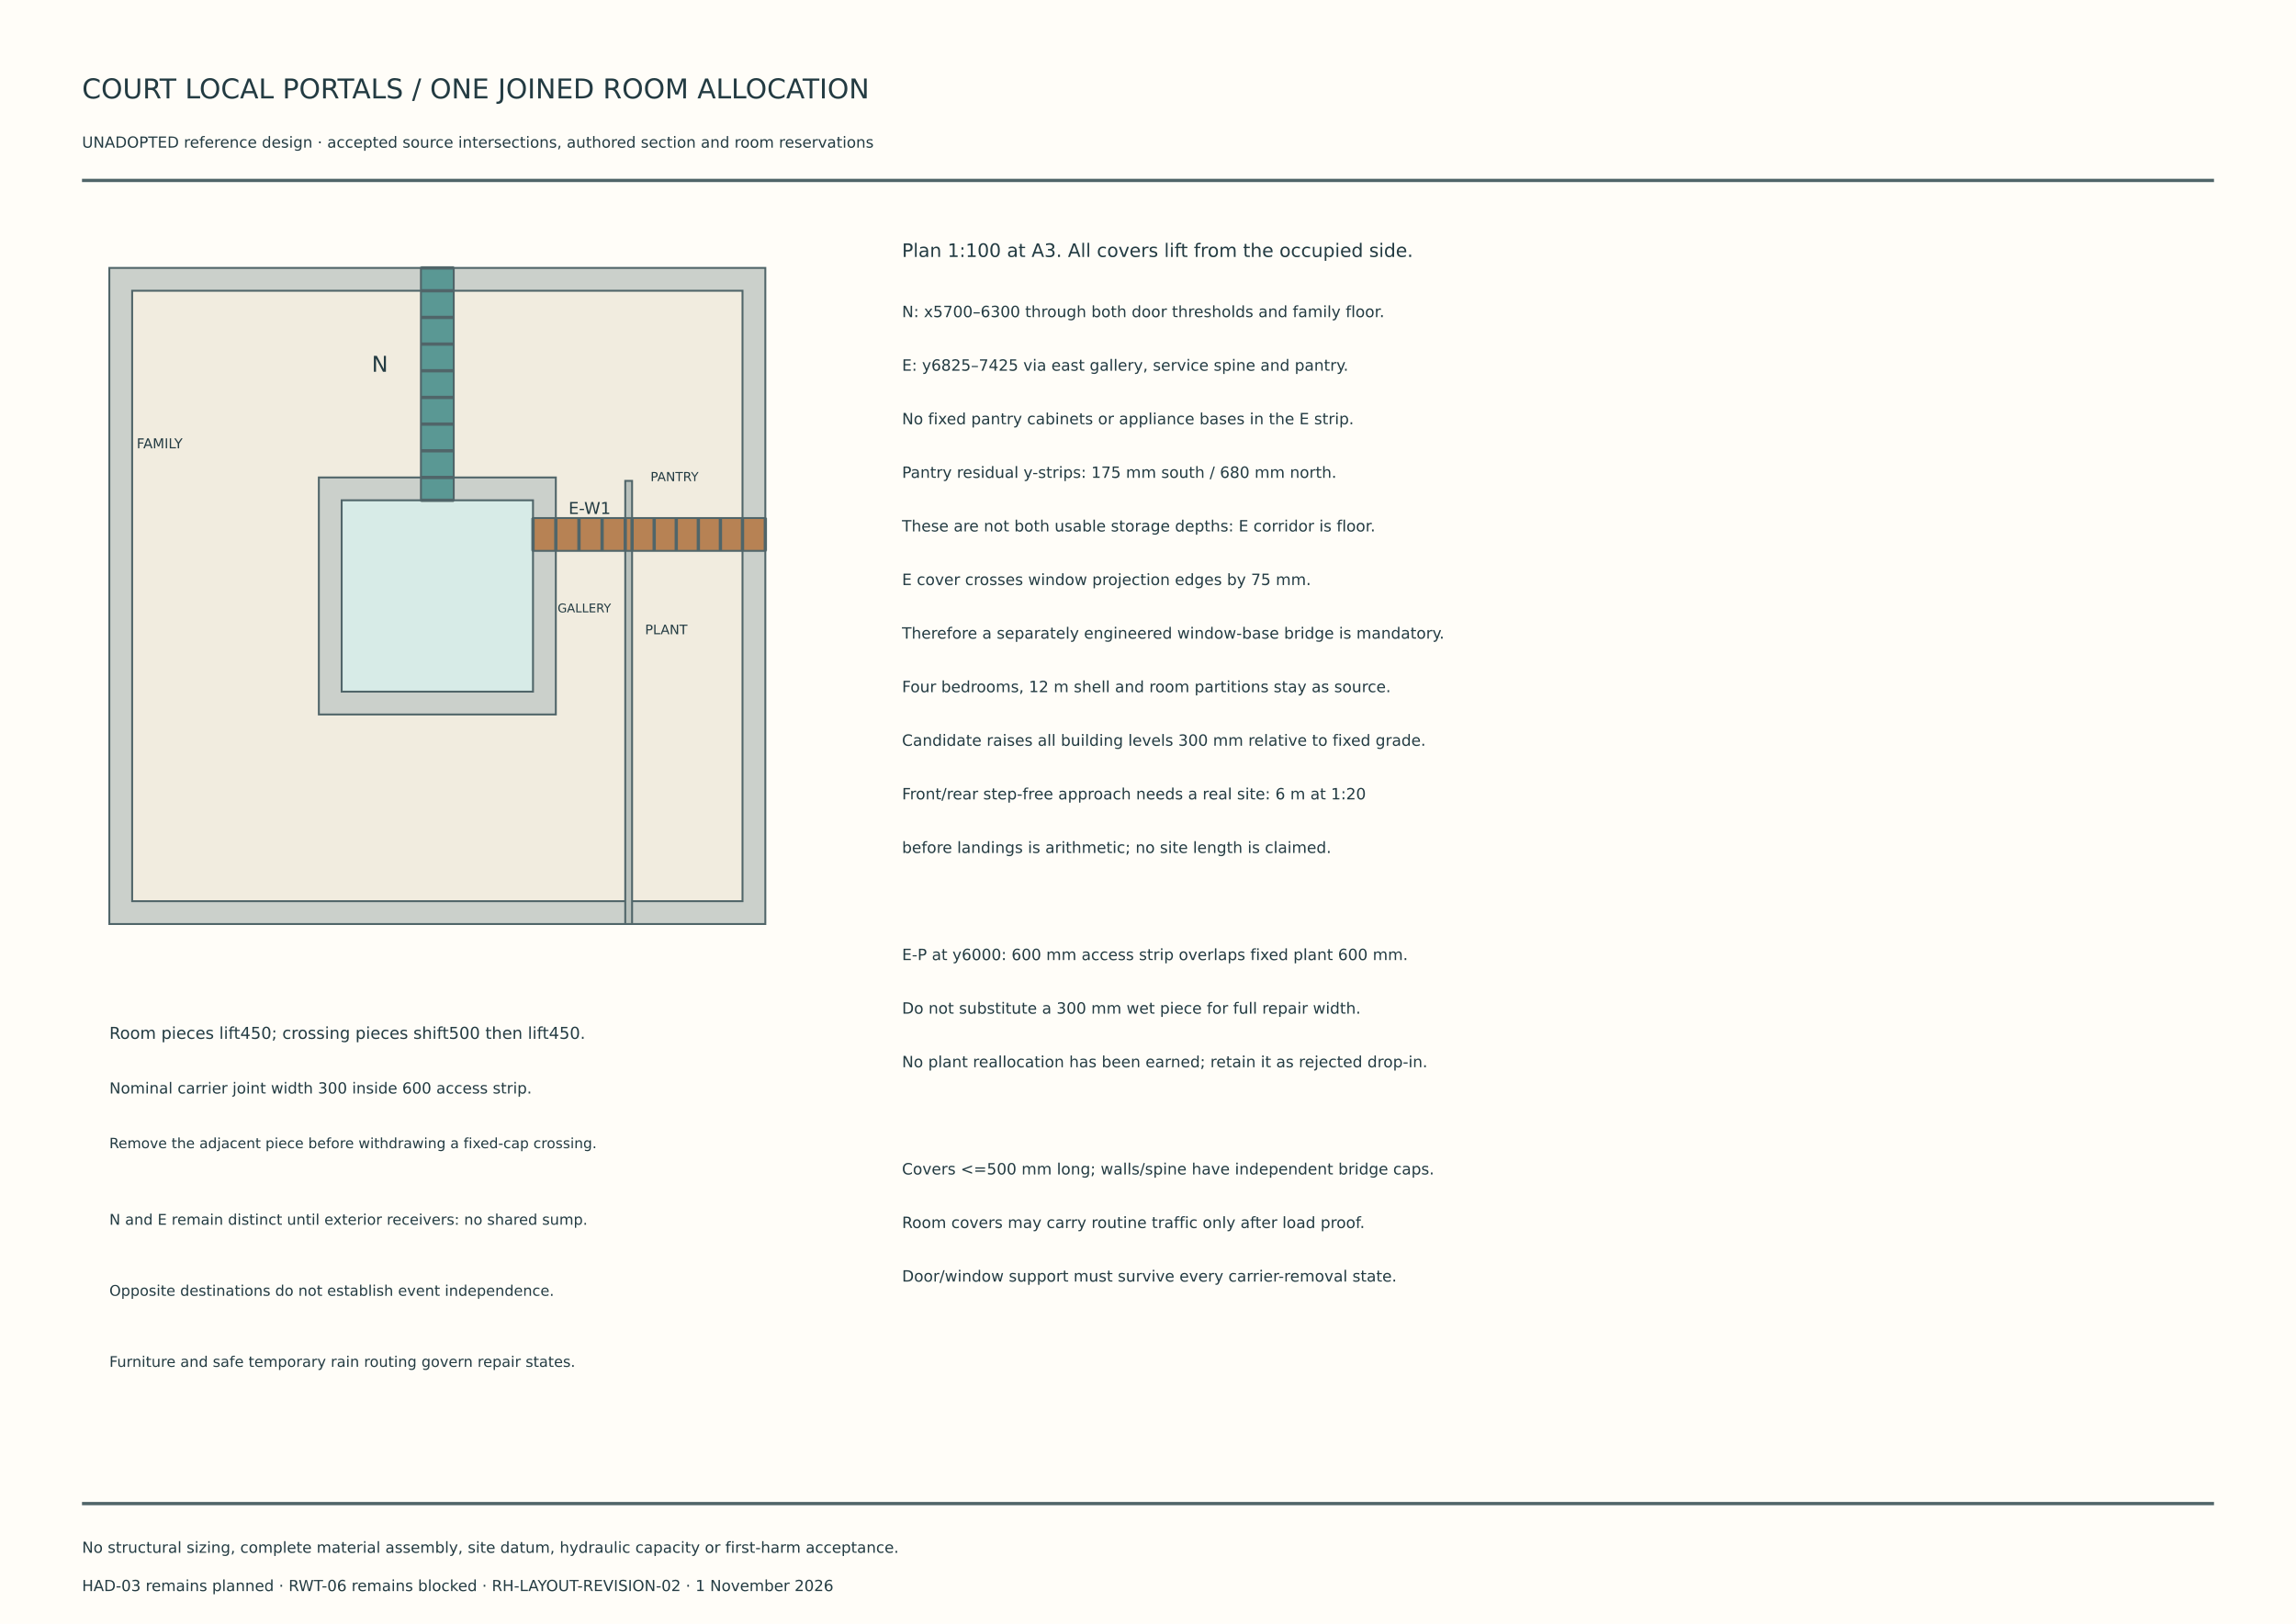
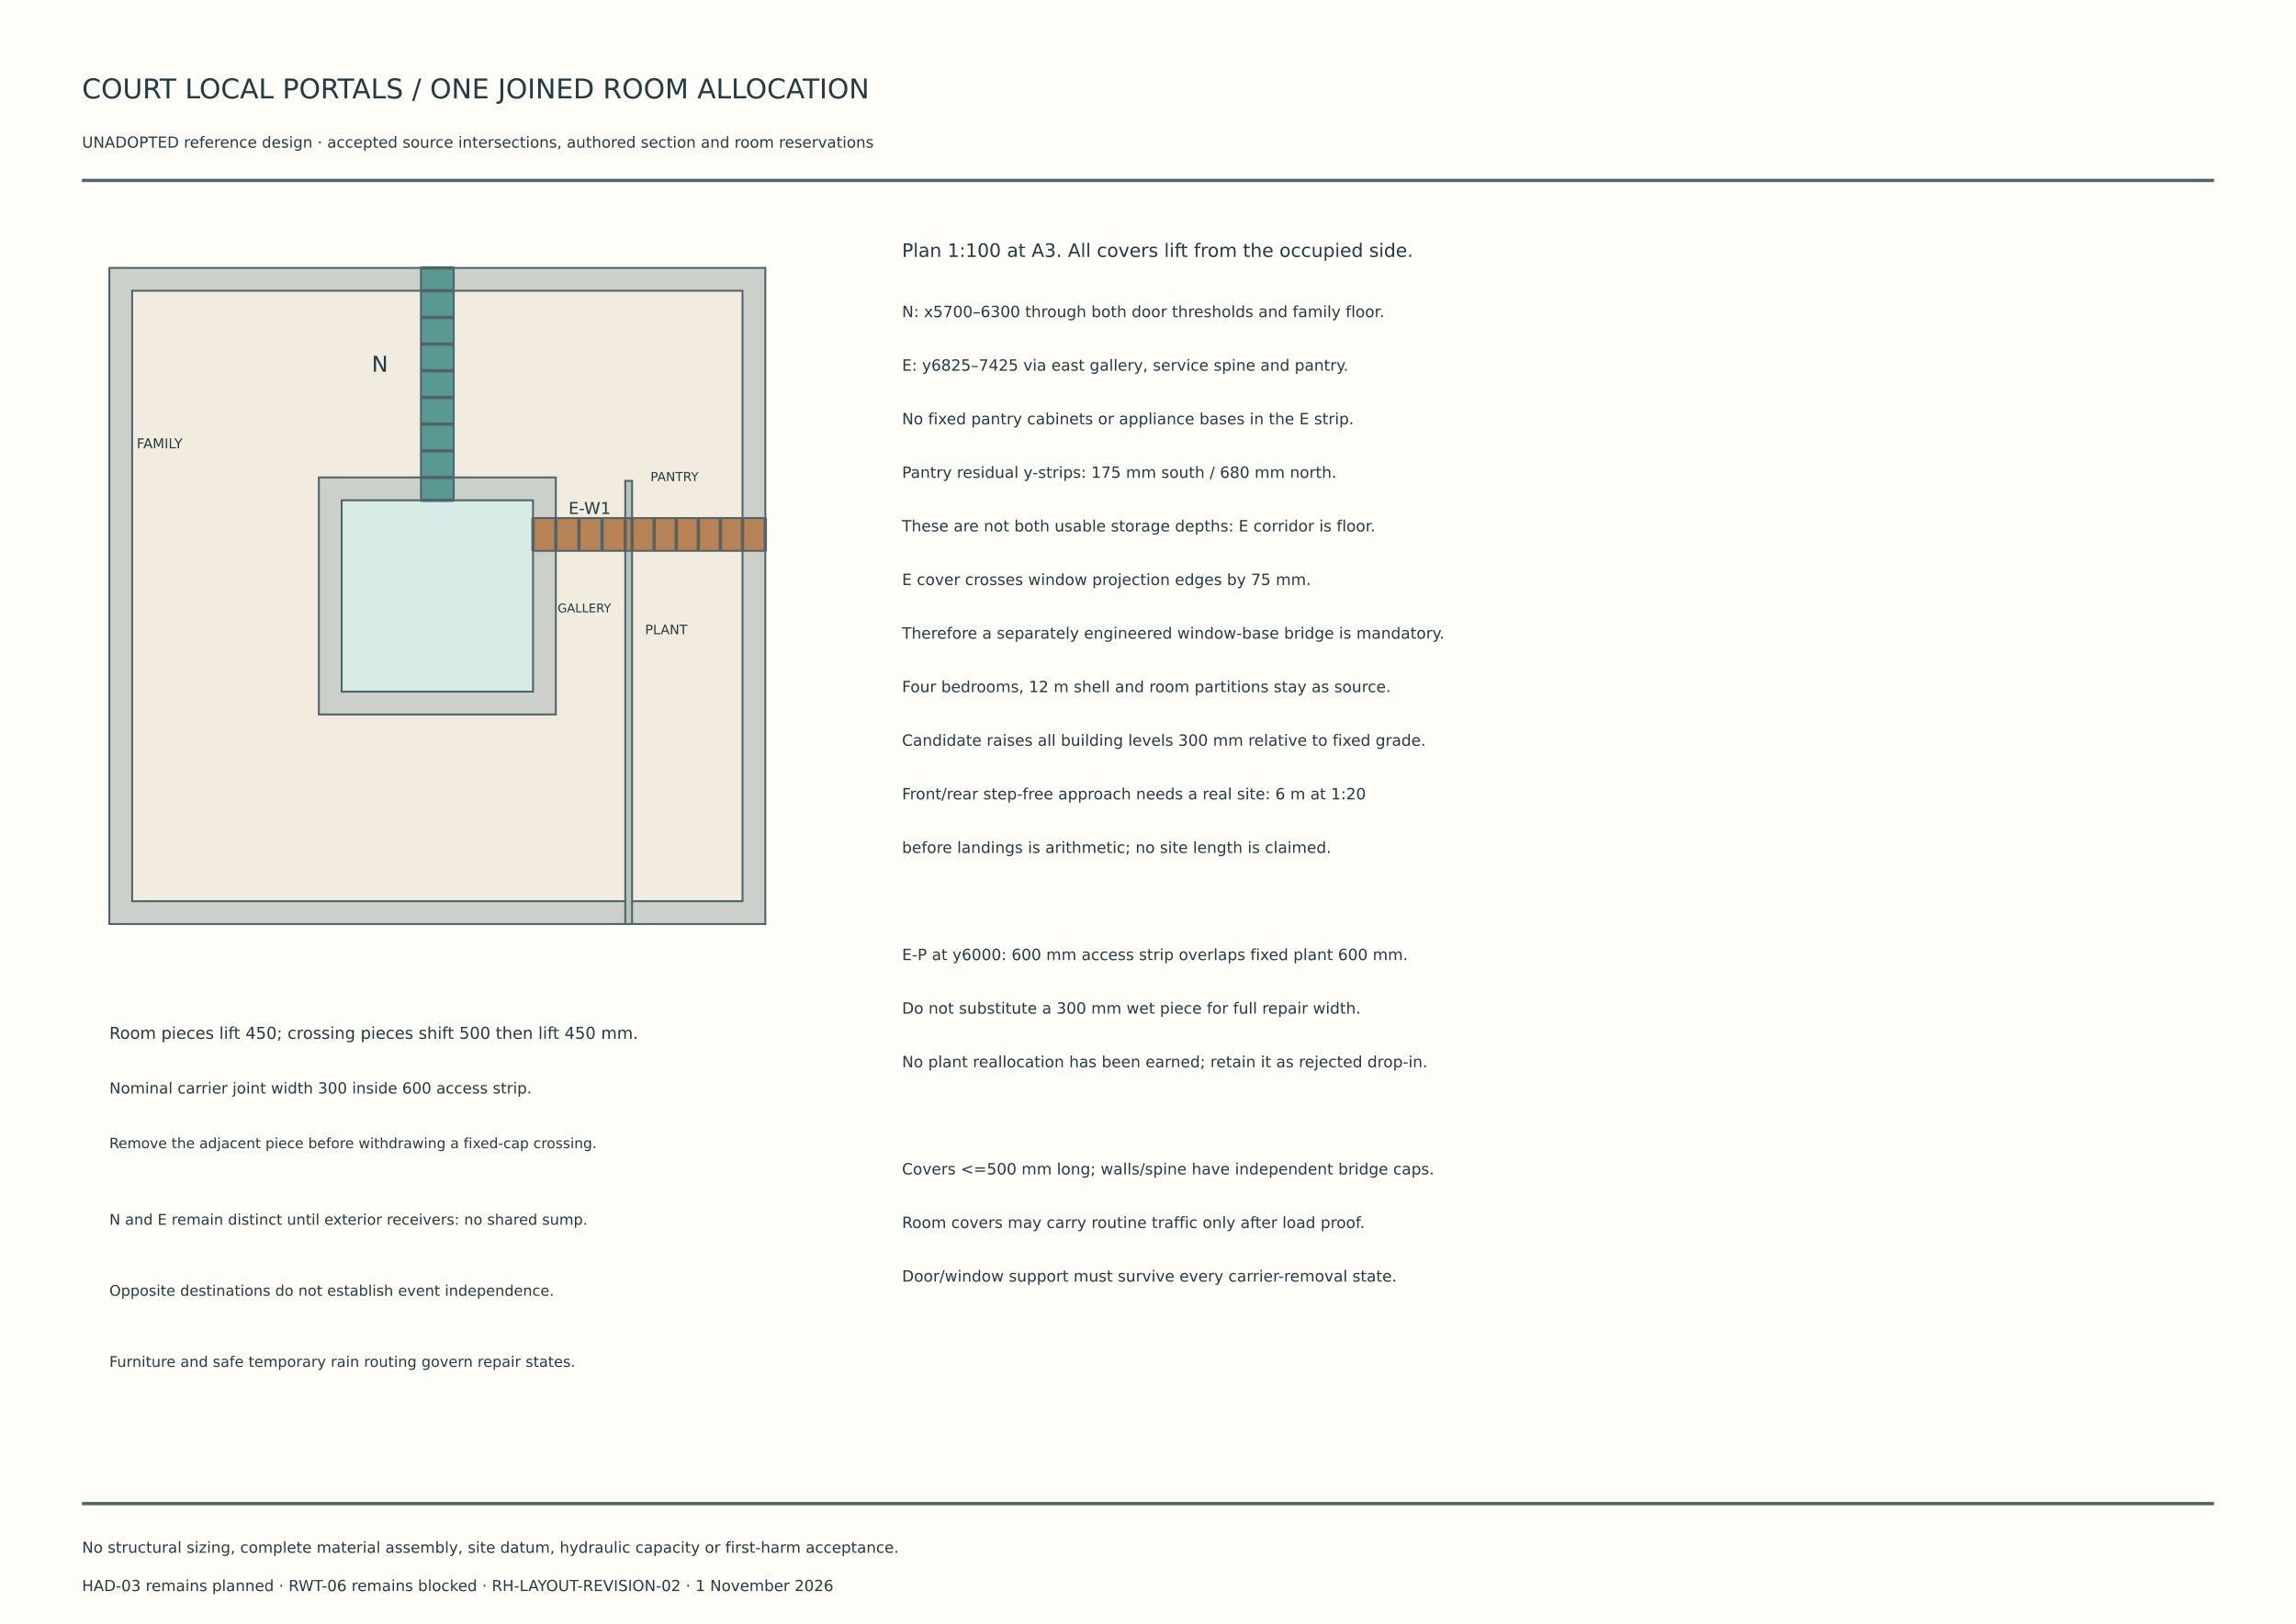
<svg xmlns="http://www.w3.org/2000/svg" width="420mm" height="297mm" viewBox="0 0 420 297" role="img" aria-label="COURT LOCAL PORTALS / ONE JOINED ROOM ALLOCATION">
  <rect width="420" height="297" fill="#fffdf8" />
  <text x="15" y="18" font-family="DejaVu Sans,Arial,sans-serif" font-size="5" fill="#233b42">COURT LOCAL PORTALS / ONE JOINED ROOM ALLOCATION</text>
  <text x="15" y="27" font-family="DejaVu Sans,Arial,sans-serif" font-size="2.8" fill="#233b42">UNADOPTED reference design · accepted source intersections, authored section and room reservations</text>
  <path d="M15 33L405 33" stroke="#506569" stroke-width=".6" fill="none" />
  <rect x="20" y="49" width="120" height="120" fill="#cbd0cb" stroke="#506569" stroke-width=".35" />
  <rect x="24.175" y="53.175" width="111.65" height="111.65" fill="#f1ecdf" stroke="#506569" stroke-width=".35" />
  <rect x="58.325" y="87.325" width="43.35" height="43.35" fill="#cbd0cb" stroke="#506569" stroke-width=".35" />
  <rect x="62.5" y="91.5" width="35" height="35" fill="#d7ebe7" stroke="#506569" stroke-width=".35" />
  <rect x="114.375" y="87.95" width="1.25" height="81.05" fill="#b9c1bc" stroke="#506569" stroke-width=".35" />
  <rect x="77" y="49" width="6" height="42.5" fill="#5a9894" stroke="#506569" stroke-width=".35" />
  <path d="M77 91.5L83 91.5" stroke="#506569" stroke-width=".6" fill="none" />
  <path d="M77 87.325L83 87.325" stroke="#506569" stroke-width=".6" fill="none" />
  <path d="M77 82.446L83 82.446" stroke="#506569" stroke-width=".6" fill="none" />
  <path d="M77 77.568L83 77.568" stroke="#506569" stroke-width=".6" fill="none" />
  <path d="M77 72.689L83 72.689" stroke="#506569" stroke-width=".6" fill="none" />
  <path d="M77 67.811L83 67.811" stroke="#506569" stroke-width=".6" fill="none" />
  <path d="M77 62.932L83 62.932" stroke="#506569" stroke-width=".6" fill="none" />
  <path d="M77 58.054L83 58.054" stroke="#506569" stroke-width=".6" fill="none" />
  <path d="M77 53.175L83 53.175" stroke="#506569" stroke-width=".6" fill="none" />
  <path d="M77 49L83 49" stroke="#506569" stroke-width=".6" fill="none" />
  <rect x="97.5" y="94.75" width="42.5" height="6" fill="#b78254" stroke="#506569" stroke-width=".35" />
  <path d="M97.5 100.75L97.5 94.75" stroke="#506569" stroke-width=".6" fill="none" />
  <path d="M101.675 100.75L101.675 94.75" stroke="#506569" stroke-width=".6" fill="none" />
  <path d="M105.908 100.75L105.908 94.75" stroke="#506569" stroke-width=".6" fill="none" />
  <path d="M110.142 100.75L110.142 94.75" stroke="#506569" stroke-width=".6" fill="none" />
  <path d="M114.375 100.75L114.375 94.75" stroke="#506569" stroke-width=".6" fill="none" />
  <path d="M115.625 100.75L115.625 94.75" stroke="#506569" stroke-width=".6" fill="none" />
  <path d="M119.665 100.75L119.665 94.75" stroke="#506569" stroke-width=".6" fill="none" />
  <path d="M123.705 100.75L123.705 94.75" stroke="#506569" stroke-width=".6" fill="none" />
  <path d="M127.745 100.75L127.745 94.75" stroke="#506569" stroke-width=".6" fill="none" />
  <path d="M131.785 100.75L131.785 94.75" stroke="#506569" stroke-width=".6" fill="none" />
  <path d="M135.825 100.75L135.825 94.75" stroke="#506569" stroke-width=".6" fill="none" />
  <path d="M140 100.75L140 94.75" stroke="#506569" stroke-width=".6" fill="none" />
  <text x="25" y="82" font-family="DejaVu Sans,Arial,sans-serif" font-size="2.5" fill="#233b42">FAMILY</text>
  <text x="119" y="88" font-family="DejaVu Sans,Arial,sans-serif" font-size="2.3" fill="#233b42">PANTRY</text>
  <text x="118" y="116" font-family="DejaVu Sans,Arial,sans-serif" font-size="2.4" fill="#233b42">PLANT</text>
  <text x="102" y="112" font-family="DejaVu Sans,Arial,sans-serif" font-size="2.2" fill="#233b42">GALLERY</text>
  <text x="68" y="68" font-family="DejaVu Sans,Arial,sans-serif" font-size="4" fill="#233b42">N</text>
  <text x="104" y="94" font-family="DejaVu Sans,Arial,sans-serif" font-size="3" fill="#233b42">E-W1</text>
  <text x="165" y="47" font-family="DejaVu Sans,Arial,sans-serif" font-size="3.4" fill="#233b42">Plan 1:100 at A3. All covers lift from the occupied side.</text>
  <text x="165" y="58" font-family="DejaVu Sans,Arial,sans-serif" font-size="2.85" fill="#233b42">N: x5700–6300 through both door thresholds and family floor.</text>
  <text x="165" y="67.8" font-family="DejaVu Sans,Arial,sans-serif" font-size="2.85" fill="#233b42">E: y6825–7425 via east gallery, service spine and pantry.</text>
  <text x="165" y="77.6" font-family="DejaVu Sans,Arial,sans-serif" font-size="2.85" fill="#233b42">No fixed pantry cabinets or appliance bases in the E strip.</text>
  <text x="165" y="87.4" font-family="DejaVu Sans,Arial,sans-serif" font-size="2.85" fill="#233b42">Pantry residual y-strips: 175 mm south / 680 mm north.</text>
  <text x="165" y="97.2" font-family="DejaVu Sans,Arial,sans-serif" font-size="2.85" fill="#233b42">These are not both usable storage depths: E corridor is floor.</text>
  <text x="165" y="107" font-family="DejaVu Sans,Arial,sans-serif" font-size="2.85" fill="#233b42">E cover crosses window projection edges by 75 mm.</text>
  <text x="165" y="116.8" font-family="DejaVu Sans,Arial,sans-serif" font-size="2.85" fill="#233b42">Therefore a separately engineered window-base bridge is mandatory.</text>
  <text x="165" y="126.6" font-family="DejaVu Sans,Arial,sans-serif" font-size="2.85" fill="#233b42">Four bedrooms, 12 m shell and room partitions stay as source.</text>
  <text x="165" y="136.4" font-family="DejaVu Sans,Arial,sans-serif" font-size="2.85" fill="#233b42">Candidate raises all building levels 300 mm relative to fixed grade.</text>
  <text x="165" y="146.2" font-family="DejaVu Sans,Arial,sans-serif" font-size="2.85" fill="#233b42">Front/rear step-free approach needs a real site: 6 m at 1:20</text>
  <text x="165" y="156" font-family="DejaVu Sans,Arial,sans-serif" font-size="2.85" fill="#233b42">before landings is arithmetic; no site length is claimed.</text>
  <text x="165" y="165.8" font-family="DejaVu Sans,Arial,sans-serif" font-size="2.85" fill="#233b42" />
  <text x="165" y="175.6" font-family="DejaVu Sans,Arial,sans-serif" font-size="2.85" fill="#233b42">E-P at y6000: 600 mm access strip overlaps fixed plant 600 mm.</text>
  <text x="165" y="185.4" font-family="DejaVu Sans,Arial,sans-serif" font-size="2.85" fill="#233b42">Do not substitute a 300 mm wet piece for full repair width.</text>
  <text x="165" y="195.2" font-family="DejaVu Sans,Arial,sans-serif" font-size="2.85" fill="#233b42">No plant reallocation has been earned; retain it as rejected drop-in.</text>
  <text x="165" y="205" font-family="DejaVu Sans,Arial,sans-serif" font-size="2.85" fill="#233b42" />
  <text x="165" y="214.8" font-family="DejaVu Sans,Arial,sans-serif" font-size="2.85" fill="#233b42">Covers &lt;=500 mm long; walls/spine have independent bridge caps.</text>
  <text x="165" y="224.6" font-family="DejaVu Sans,Arial,sans-serif" font-size="2.85" fill="#233b42">Room covers may carry routine traffic only after load proof.</text>
  <text x="165" y="234.4" font-family="DejaVu Sans,Arial,sans-serif" font-size="2.85" fill="#233b42">Door/window support must survive every carrier-removal state.</text>
-   <text x="20" y="190" font-family="DejaVu Sans,Arial,sans-serif" font-size="3" fill="#233b42">Room pieces lift450; crossing pieces shift500 then lift450.</text>
+   <text x="20" y="190" font-family="DejaVu Sans,Arial,sans-serif" font-size="3" fill="#233b42">Room pieces lift 450; crossing pieces shift 500 then lift 450 mm.</text>
  <text x="20" y="200" font-family="DejaVu Sans,Arial,sans-serif" font-size="2.8" fill="#233b42">Nominal carrier joint width 300 inside 600 access strip.</text>
  <text x="20" y="210" font-family="DejaVu Sans,Arial,sans-serif" font-size="2.6" fill="#233b42">Remove the adjacent piece before withdrawing a fixed-cap crossing.</text>
  <text x="20" y="224" font-family="DejaVu Sans,Arial,sans-serif" font-size="2.7" fill="#233b42">N and E remain distinct until exterior receivers: no shared sump.</text>
  <text x="20" y="237" font-family="DejaVu Sans,Arial,sans-serif" font-size="2.7" fill="#233b42">Opposite destinations do not establish event independence.</text>
  <text x="20" y="250" font-family="DejaVu Sans,Arial,sans-serif" font-size="2.7" fill="#233b42">Furniture and safe temporary rain routing govern repair states.</text>
  <path d="M15 275L405 275" stroke="#506569" stroke-width=".6" fill="none" />
  <text x="15" y="284" font-family="DejaVu Sans,Arial,sans-serif" font-size="2.8" fill="#233b42">No structural sizing, complete material assembly, site datum, hydraulic capacity or first-harm acceptance.</text>
  <text x="15" y="291" font-family="DejaVu Sans,Arial,sans-serif" font-size="2.8" fill="#233b42">HAD-03 remains planned · RWT-06 remains blocked · RH-LAYOUT-REVISION-02 · 1 November 2026</text>
</svg>
